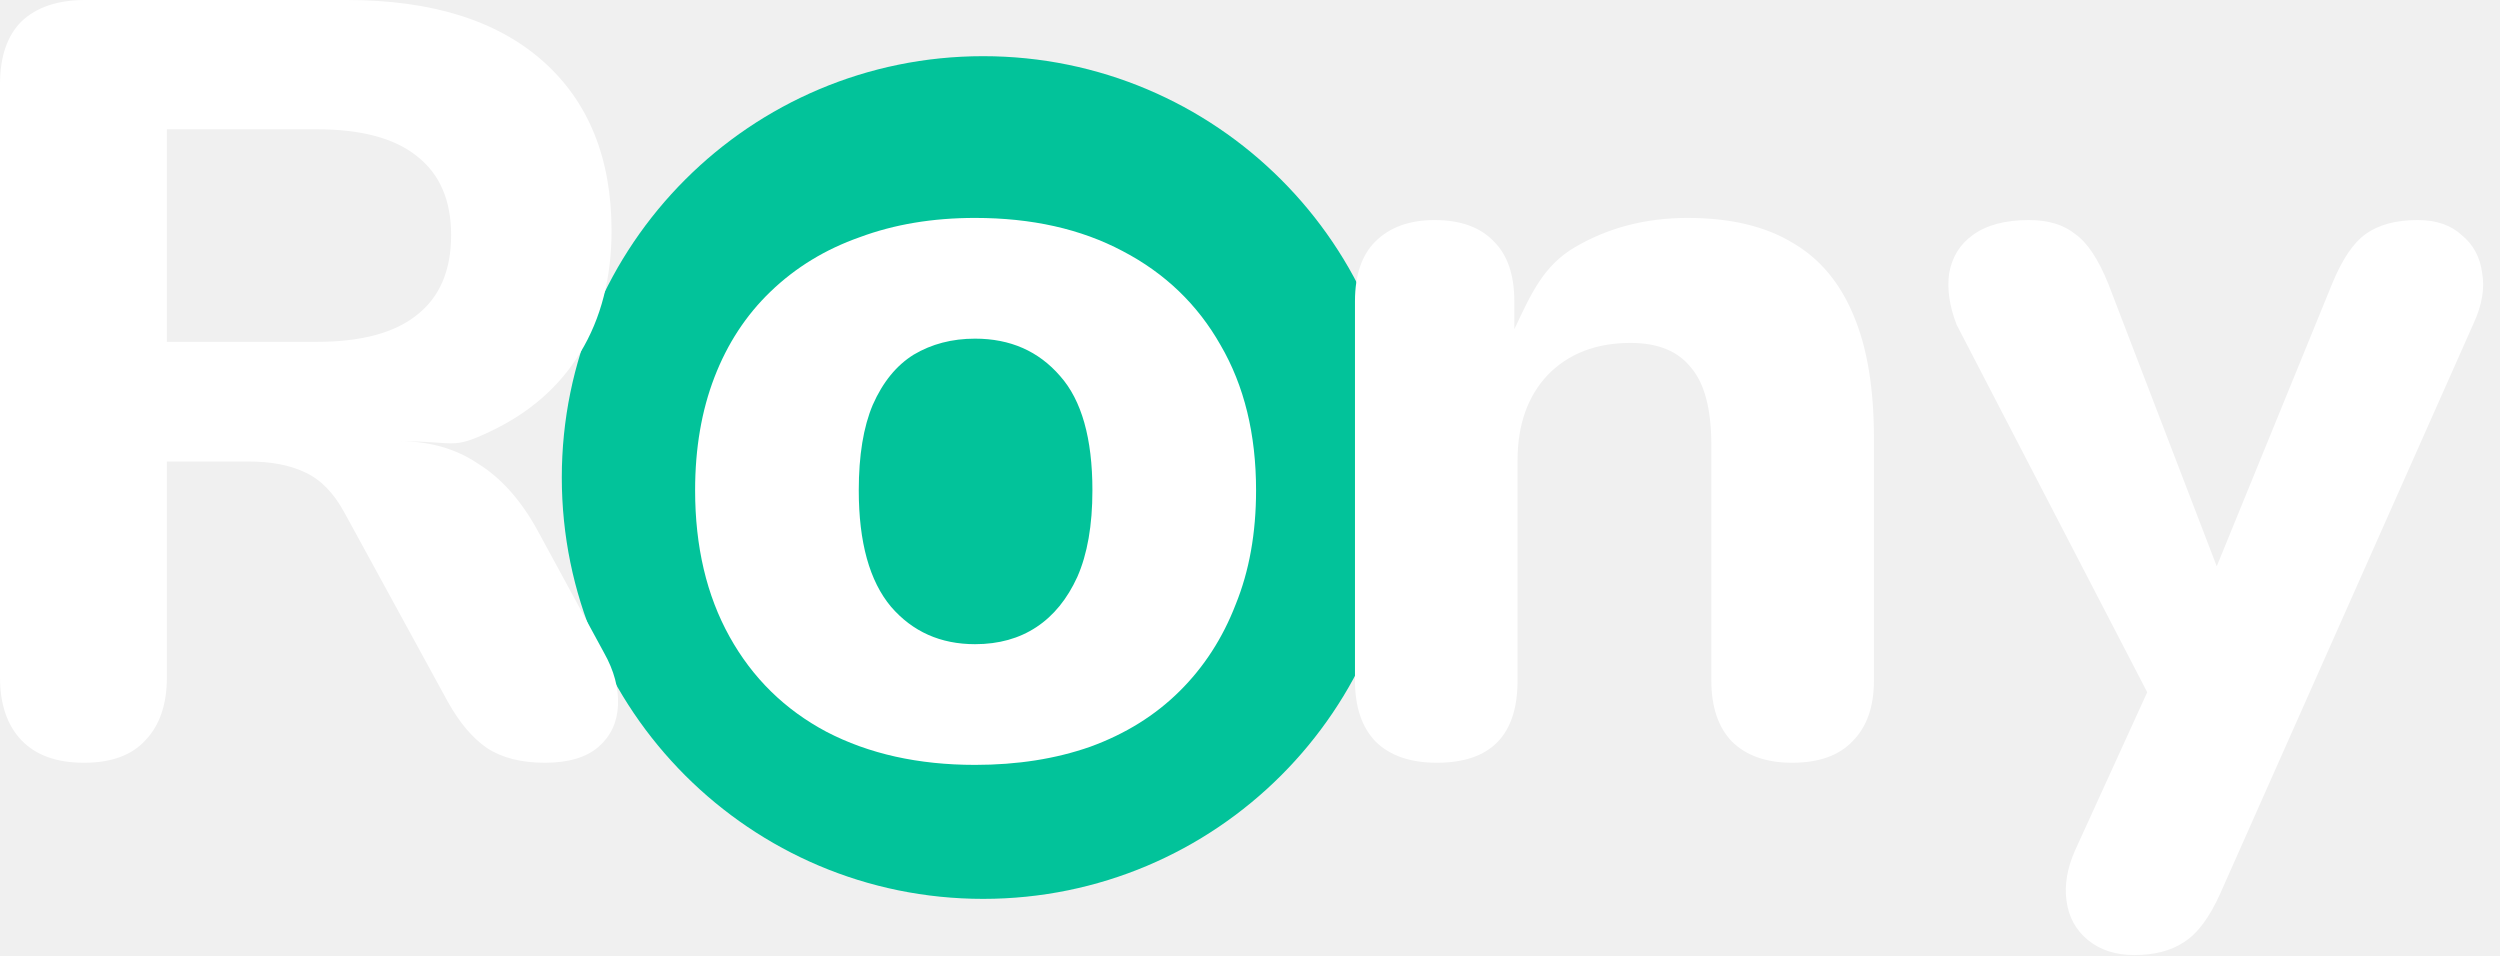
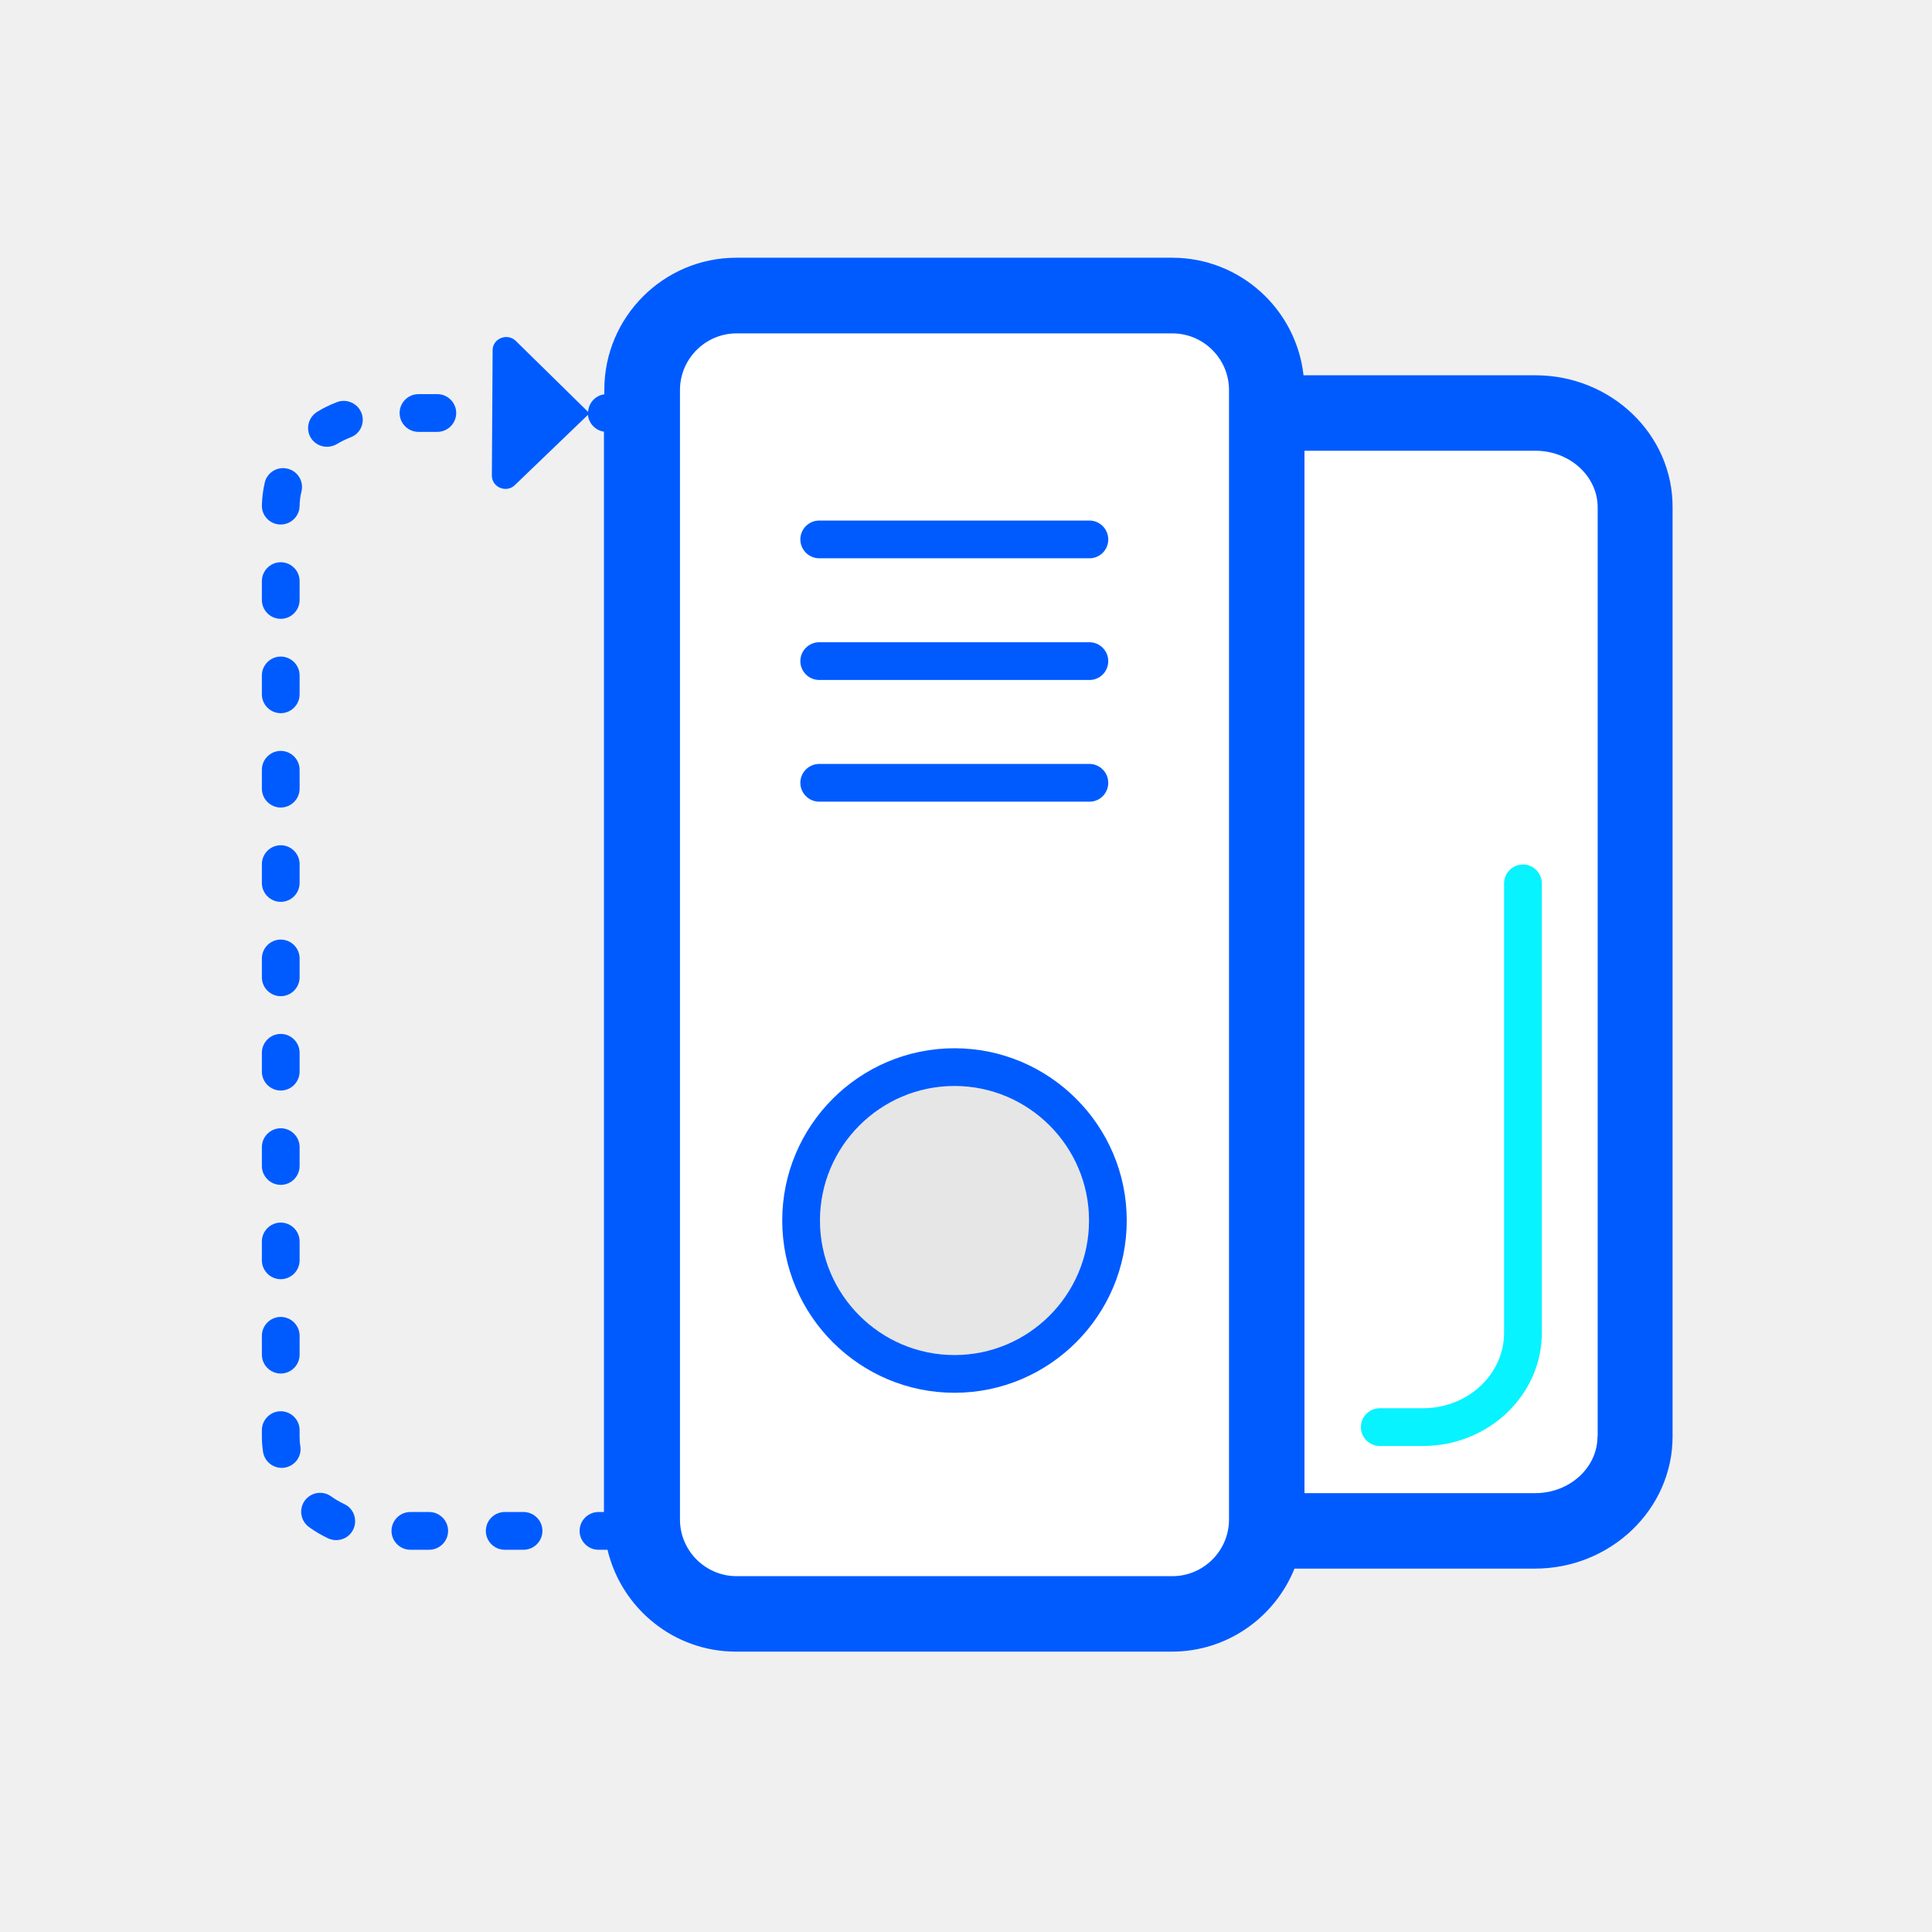
- <svg xmlns="http://www.w3.org/2000/svg" width="89" height="34" viewBox="0 0 89 34" fill="none">
-   <rect x="20" y="2" width="30" height="30" rx="15" fill="#02C39A" />
-   <path d="M2.99 27.154C2.019 27.154 1.278 26.888 0.767 26.356C0.256 25.823 0 25.075 0 24.112V3.004C0 2.016 0.256 1.268 0.767 0.761C1.303 0.254 2.057 0 3.028 0H12.342C15.357 0 17.683 0.723 19.318 2.168C20.953 3.613 21.771 5.629 21.771 8.215C21.771 9.888 21.401 11.333 20.66 12.55C19.919 13.767 18.845 14.705 17.44 15.365C16.06 16.024 16.239 15.707 14.22 15.707C15.293 15.707 16.226 15.973 17.018 16.506C17.836 17.013 18.539 17.799 19.126 18.863L21.503 23.237C21.86 23.871 22.027 24.492 22.001 25.101C21.976 25.709 21.745 26.204 21.311 26.584C20.877 26.964 20.238 27.154 19.395 27.154C18.551 27.154 17.861 26.977 17.325 26.622C16.814 26.267 16.354 25.722 15.945 24.987L12.265 18.255C11.882 17.545 11.409 17.063 10.847 16.81C10.311 16.556 9.646 16.43 8.854 16.43H5.941V24.112C5.941 25.075 5.686 25.823 5.174 26.356C4.689 26.888 3.961 27.154 2.99 27.154ZM5.941 12.17H11.269C12.853 12.17 14.041 11.853 14.834 11.219C15.651 10.585 16.06 9.635 16.06 8.367C16.06 7.125 15.651 6.186 14.834 5.553C14.041 4.919 12.853 4.602 11.269 4.602H5.941V12.17Z" fill="white" />
-   <path d="M51.15 27.154C50.204 27.154 49.476 26.901 48.965 26.394C48.48 25.887 48.237 25.164 48.237 24.226V10.725C48.237 9.787 48.48 9.077 48.965 8.595C49.476 8.088 50.179 7.834 51.073 7.834C51.993 7.834 52.696 8.088 53.181 8.595C53.667 9.077 53.91 9.787 53.91 10.725V12.893V11.722C54.497 10.479 54.944 9.444 56.094 8.785C57.27 8.101 58.599 7.758 60.081 7.758C61.588 7.758 62.828 8.05 63.799 8.633C64.77 9.191 65.498 10.053 65.983 11.219C66.469 12.36 66.712 13.818 66.712 15.593V24.226C66.712 25.164 66.456 25.887 65.945 26.394C65.46 26.901 64.744 27.154 63.799 27.154C62.879 27.154 62.163 26.901 61.652 26.394C61.167 25.887 60.924 25.164 60.924 24.226V15.859C60.924 14.566 60.681 13.641 60.196 13.083C59.736 12.5 59.02 12.208 58.049 12.208C56.823 12.208 55.839 12.588 55.098 13.349C54.382 14.11 54.025 15.124 54.025 16.392V24.226C54.025 26.178 53.066 27.154 51.15 27.154Z" fill="white" />
-   <path d="M75.981 34C75.317 34 74.767 33.822 74.333 33.468C73.899 33.113 73.643 32.644 73.567 32.06C73.49 31.503 73.592 30.907 73.873 30.273L76.441 24.644L69.657 11.562C69.401 10.902 69.312 10.294 69.389 9.736C69.491 9.153 69.772 8.697 70.232 8.367C70.717 8.012 71.382 7.834 72.225 7.834C72.915 7.834 73.464 7.999 73.873 8.329C74.308 8.633 74.704 9.229 75.061 10.116L78.916 20.16L78.358 21.526L83.034 10.078C83.392 9.216 83.788 8.633 84.222 8.329C84.682 7.999 85.295 7.834 86.062 7.834C86.726 7.834 87.25 8.012 87.633 8.367C88.042 8.697 88.285 9.14 88.362 9.698C88.464 10.256 88.362 10.864 88.055 11.524L79.048 31.794C78.664 32.656 78.23 33.239 77.744 33.544C77.284 33.848 76.697 34 75.981 34Z" fill="white" />
-   <path fill-rule="evenodd" clip-rule="evenodd" d="M34.712 27.23C32.693 27.23 30.93 26.837 29.422 26.052C27.94 25.265 26.79 24.137 25.973 22.667C25.155 21.196 24.746 19.459 24.746 17.456C24.746 15.96 24.976 14.617 25.436 13.425C25.896 12.233 26.56 11.219 27.429 10.383C28.323 9.521 29.384 8.874 30.61 8.443C31.837 7.987 33.204 7.758 34.712 7.758C36.73 7.758 38.481 8.151 39.963 8.937C41.47 9.723 42.633 10.839 43.451 12.284C44.294 13.729 44.716 15.453 44.716 17.456C44.716 18.978 44.473 20.334 43.987 21.526C43.527 22.717 42.863 23.744 41.994 24.606C41.126 25.468 40.065 26.128 38.813 26.584C37.586 27.015 36.219 27.23 34.712 27.23ZM36.897 22.324C36.283 22.73 35.555 22.933 34.712 22.933C33.485 22.933 32.489 22.489 31.722 21.602C30.955 20.689 30.572 19.307 30.572 17.456C30.572 16.214 30.738 15.2 31.07 14.414C31.428 13.602 31.914 13.007 32.527 12.626C33.166 12.246 33.894 12.056 34.712 12.056C35.964 12.056 36.973 12.5 37.74 13.387C38.506 14.249 38.89 15.605 38.89 17.456C38.89 18.699 38.711 19.726 38.353 20.537C37.995 21.323 37.51 21.919 36.897 22.324Z" fill="white" />
+ <svg xmlns="http://www.w3.org/2000/svg" width="200px" height="200px" viewBox="0 0 1024 1024" class="icon" version="1.1">
+   <path d="M621.4 157.3h-231c-27.6 0-50 22.4-50 50V806c0 27.6 22.4 50 50 50h231c27.6 0 50-22.4 50-50V207.3c0-27.6-22.4-50-50-50zM813.7 219.6H671.4v592.5h142.4c29.3 0 53-22.4 53-50V269.6c-0.1-27.6-23.8-50-53.1-50z" fill="#FFFFFF" />
+   <path d="M148.8 478c5.5 0 10-4.5 10-10v-10c0-5.5-4.5-10-10-10s-10 4.5-10 10v10c0 5.5 4.5 10 10 10zM148.8 528c5.5 0 10-4.5 10-10v-10c0-5.5-4.5-10-10-10s-10 4.5-10 10v10c0 5.5 4.5 10 10 10zM148.8 628c5.5 0 10-4.5 10-10v-10c0-5.5-4.5-10-10-10s-10 4.5-10 10v10c0 5.5 4.5 10 10 10zM148.8 578c5.5 0 10-4.5 10-10v-10c0-5.5-4.5-10-10-10s-10 4.5-10 10v10c0 5.5 4.5 10 10 10zM148.8 328c5.5 0 10-4.5 10-10v-10c0-5.5-4.5-10-10-10s-10 4.5-10 10v10c0 5.5 4.5 10 10 10zM148.8 378c5.5 0 10-4.5 10-10v-10c0-5.5-4.5-10-10-10s-10 4.5-10 10v10c0 5.5 4.5 10 10 10zM148.6 278h0.2c5.4 0 9.9-4.4 10-9.8 0-2.6 0.4-5.3 1-7.8 1.3-5.4-2.1-10.8-7.5-12-5.4-1.3-10.8 2.1-12 7.5-0.9 3.9-1.4 7.9-1.5 12-0.1 5.5 4.3 10 9.8 10.1zM148.8 678c5.5 0 10-4.5 10-10v-10c0-5.5-4.5-10-10-10s-10 4.5-10 10v10c0 5.5 4.5 10 10 10zM148.8 428c5.5 0 10-4.5 10-10v-10c0-5.5-4.5-10-10-10s-10 4.5-10 10v10c0 5.5 4.5 10 10 10zM148.8 728c5.5 0 10-4.5 10-10v-10c0-5.5-4.5-10-10-10s-10 4.5-10 10v10c0 5.5 4.5 10 10 10zM231.8 208.9h-10c-5.5 0-10 4.5-10 10s4.5 10 10 10h10c5.5 0 10-4.5 10-10s-4.5-10-10-10zM277.5 801.4h-10c-5.5 0-10 4.5-10 10s4.5 10 10 10h10c5.5 0 10-4.5 10-10s-4.5-10-10-10zM227.5 801.4h-10c-5.5 0-10 4.5-10 10s4.5 10 10 10h10c5.5 0 10-4.5 10-10s-4.5-10-10-10zM178.7 213.1c-3.7 1.4-7.3 3.1-10.6 5.2-4.7 2.9-6.2 9-3.4 13.7 1.9 3.1 5.2 4.8 8.6 4.8 1.8 0 3.6-0.5 5.2-1.4 2.3-1.4 4.8-2.6 7.3-3.6 5.2-1.9 7.8-7.7 5.8-12.9-2-5.1-7.8-7.7-12.9-5.8zM158.8 761.4V758c0-5.5-4.5-10-10-10s-10 4.5-10 10v3.4c0 2.7 0.2 5.4 0.6 8 0.7 5 5 8.6 9.9 8.6 0.5 0 0.9 0 1.4-0.1 5.5-0.8 9.3-5.8 8.5-11.3-0.3-1.7-0.4-3.5-0.4-5.2zM182.5 797.2c-2.5-1.2-4.8-2.5-7-4.1-4.5-3.2-10.7-2.2-14 2.3-3.2 4.5-2.2 10.7 2.3 14 3.2 2.3 6.6 4.3 10.2 6 1.4 0.6 2.8 0.9 4.2 0.9 3.8 0 7.4-2.1 9.1-5.8 2.3-5 0.2-11-4.8-13.3zM813.7 198.9H690.9c-3.9-35-33.6-62.3-69.6-62.3h-231c-38.6 0-70 31.4-70 70v2.4c-4.7 0.6-8.3 4.5-8.6 9.3l-38.3-37.6c-4.5-4.4-12.3-1.3-12.3 4.9l-0.4 66.5c0 6.2 7.7 9.4 12.2 5l38.7-37.2c0.5 4.6 4 8.2 8.5 8.9v572.6h-2.9c-5.5 0-10 4.5-10 10s4.5 10 10 10h4.8c7.3 30.9 35 54 68.1 54h231c29.4 0 54.6-18.2 65-44h127.4c40.2 0 73-31.4 73-70V268.9c0.2-38.6-32.5-70-72.8-70zM651.4 805.4c0 16.5-13.5 30-30 30h-231c-16.5 0-30-13.5-30-30V206.7c0-16.5 13.5-30 30-30h231c16.5 0 30 13.5 30 30v598.7z m195.3-44c0 16.5-14.8 30-33 30H691.4V238.9h122.4c18.2 0 33 13.5 33 30v492.5z" fill="#005BFF" />
+   <path d="M754.2 766.4h-22.9c-5.5 0-10-4.5-10-10s4.5-10 10-10h22.9c23.7 0 43-17.9 43-40V468.2c0-5.5 4.5-10 10-10s10 4.5 10 10v238.2c0 33.1-28.3 60-63 60z" fill="#06F3FF" />
+   <path d="M577.5 295.9H434.2c-5.5 0-10-4.5-10-10s4.5-10 10-10h143.2c5.5 0 10 4.5 10 10s-4.4 10-9.9 10z" fill="#005BFF" />
+   <path d="M577.5 360.4H434.2c-5.5 0-10-4.5-10-10s4.5-10 10-10h143.2c5.5 0 10 4.5 10 10s-4.4 10-9.9 10z" fill="#005BFF" />
+   <path d="M577.5 424.9H434.2c-5.5 0-10-4.5-10-10s4.5-10 10-10h143.2c5.5 0 10 4.5 10 10s-4.4 10-9.9 10z" fill="#005BFF" />
+   <path d="M505.9 575.6c-39.3 0-71.3 32-71.3 71.3s32 71.3 71.3 71.3 71.3-32 71.3-71.3-32-71.3-71.3-71.3z" fill="#E6E6E6" />
+   <path d="M505.9 555.6c-50.4 0-91.3 41-91.3 91.3s41 91.3 91.3 91.3 91.3-41 91.3-91.3-41-91.3-91.3-91.3z m0 162.6c-39.3 0-71.3-32-71.3-71.3s32-71.3 71.3-71.3 71.3 32 71.3 71.3-32 71.3-71.3 71.3z" fill="#005BFF" />
</svg>
